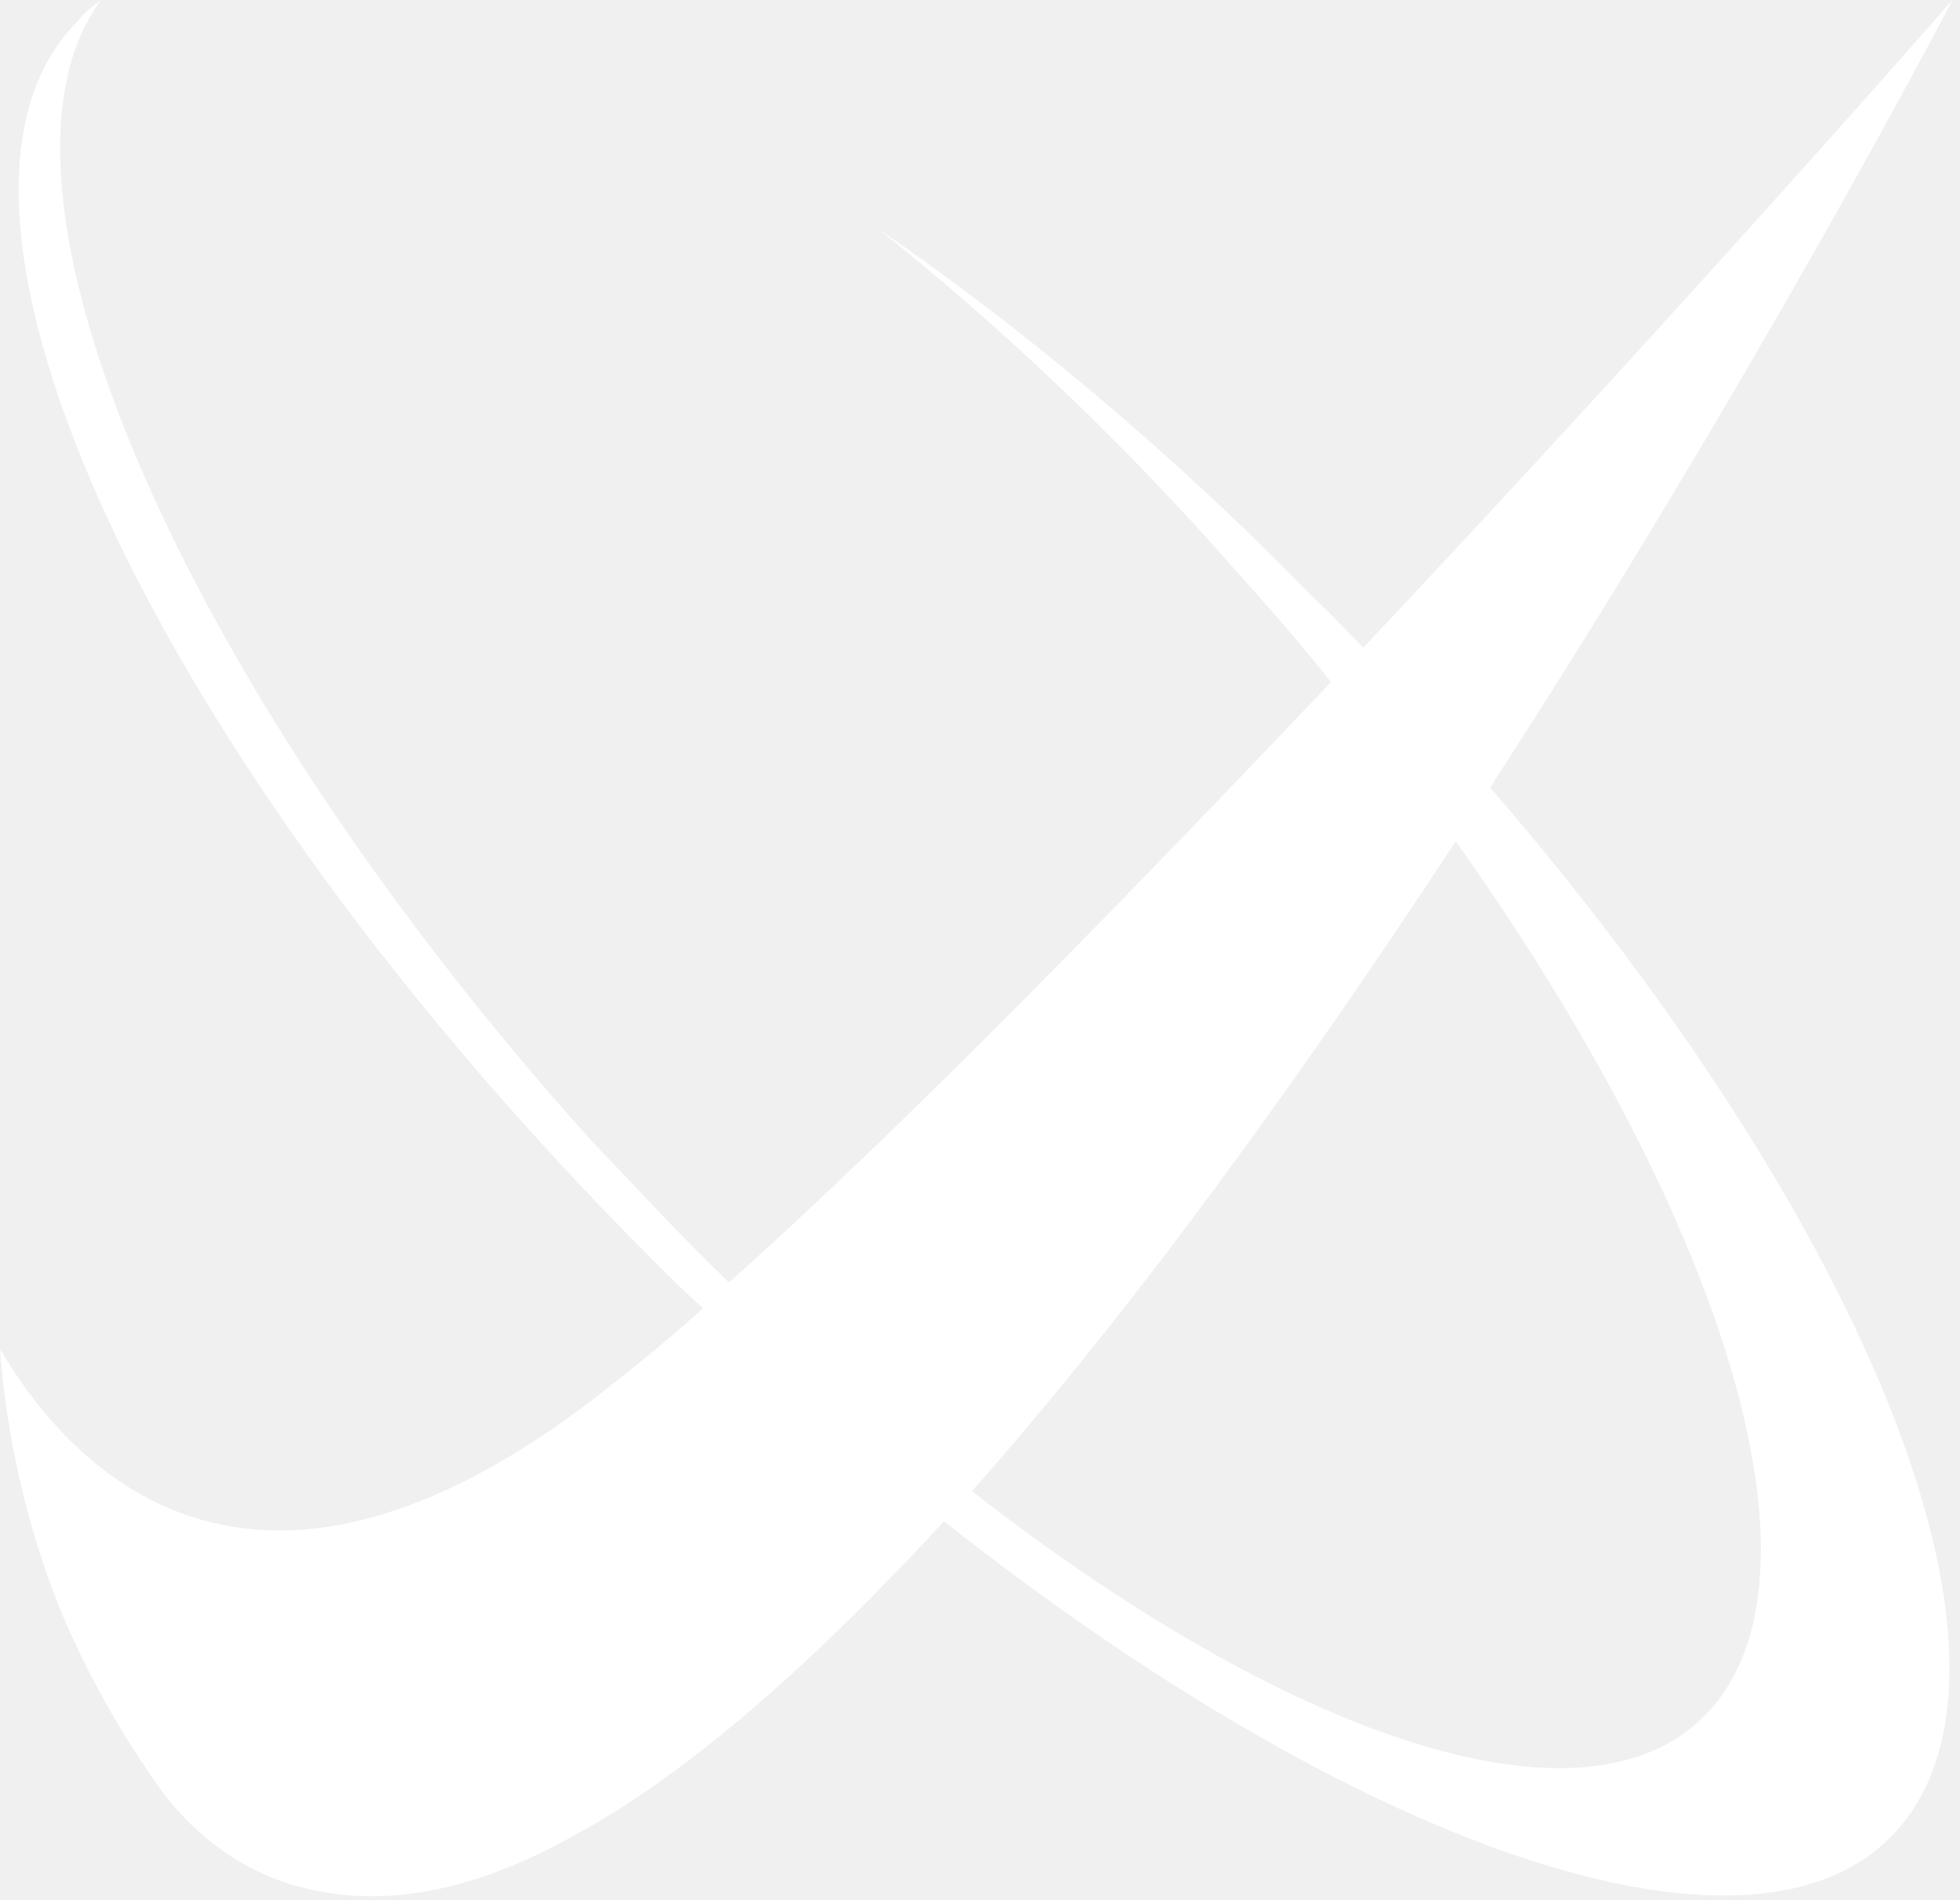
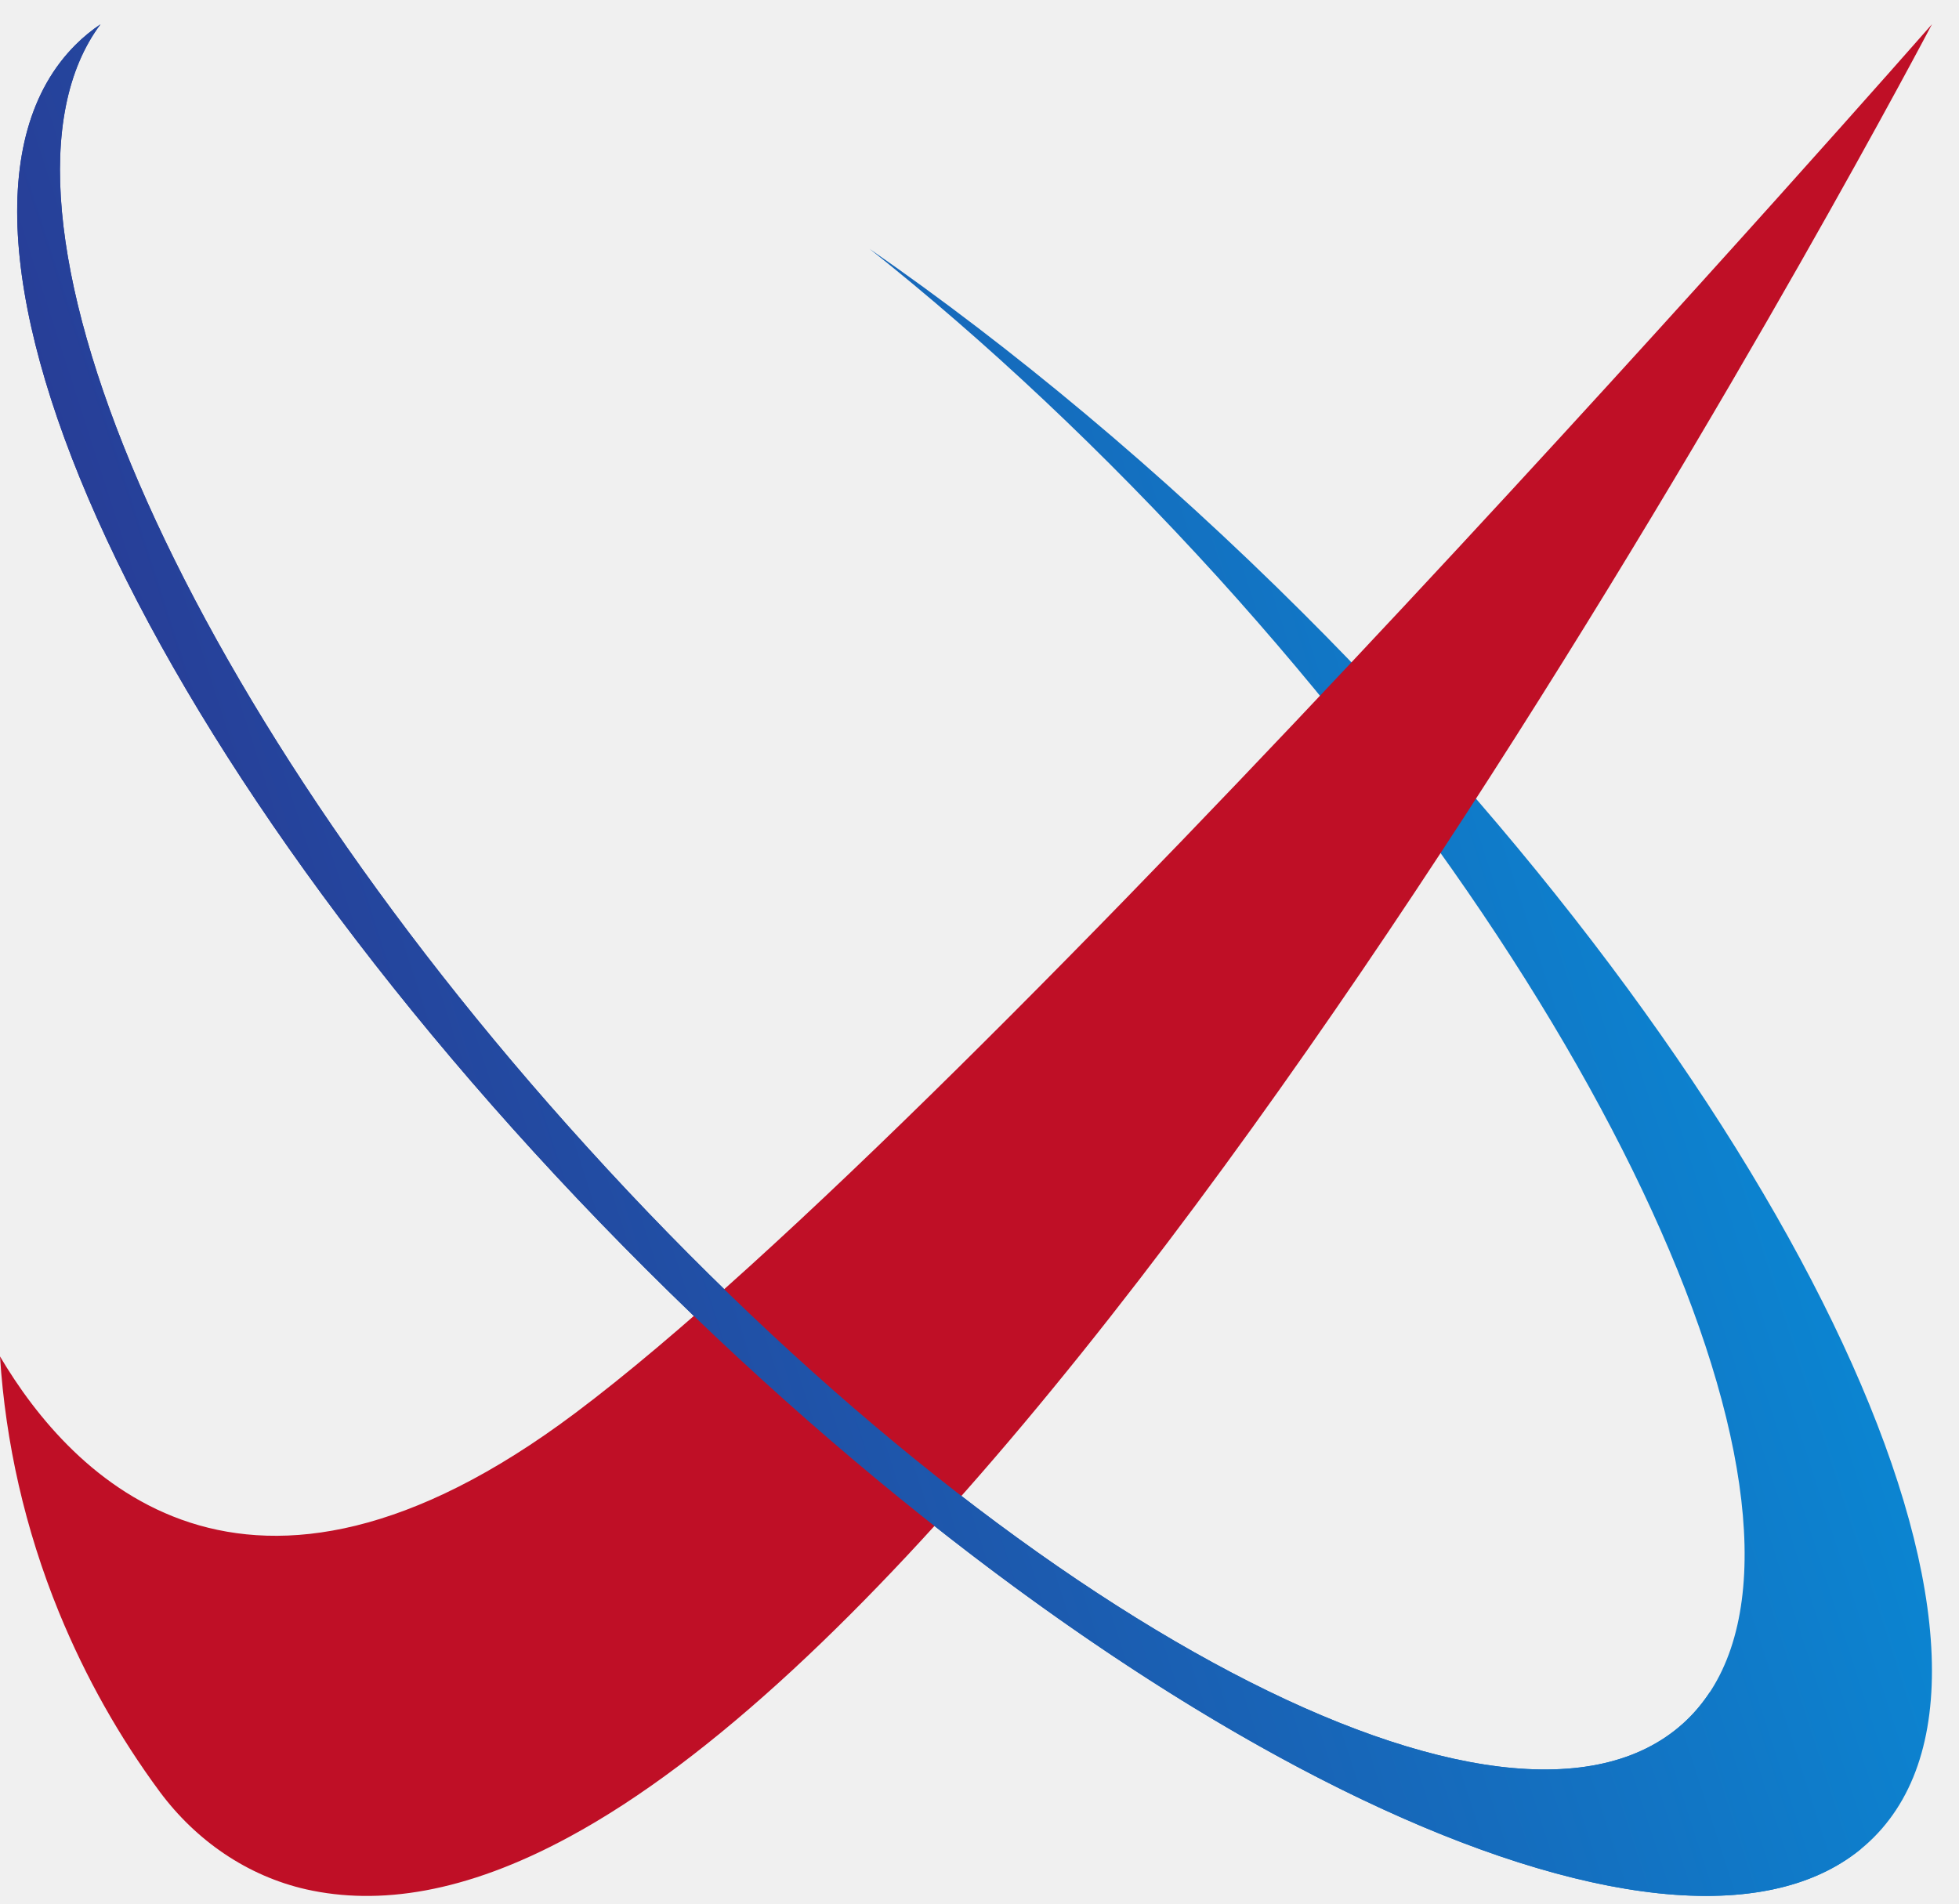
- <svg xmlns="http://www.w3.org/2000/svg" width="131" height="127" viewBox="0 0 131 127" fill="none">
-   <path d="M130.497 0C130.497 0 112.388 20.714 91.118 43.298C89.968 42.147 88.962 40.996 87.812 39.989C78.327 30.208 68.267 21.865 58.638 15.248C66.398 21.433 74.447 28.913 82.064 37.544C84.507 40.277 86.806 42.866 88.962 45.599C75.165 60.128 60.506 75.231 48.721 85.732C45.559 82.711 42.541 79.403 39.379 76.094C11.785 45.312 -2.3 12.227 6.755 0C6.18 0.432 5.605 0.863 5.174 1.438C-7.042 13.665 10.204 50.778 43.691 84.294C44.84 85.445 45.846 86.451 46.996 87.458C44.122 90.047 41.391 92.205 38.948 94.075C16.528 110.761 4.743 98.247 0 90.191C0.431 95.945 1.725 101.843 4.024 107.597C5.892 112.056 8.192 116.084 10.779 119.68C13.222 122.988 16.671 125.434 20.696 126.297C25.582 127.447 31.474 126.584 38.373 122.701C46.134 118.529 54.613 110.905 63.093 101.699C90.399 123.276 116.556 132.626 126.329 122.844C137.108 112.056 125.179 82.28 99.597 52.648C117.562 24.885 130.497 0 130.497 0ZM113.538 115.077C105.203 122.701 85.8 115.94 64.961 99.685C76.171 87.027 87.381 71.348 97.298 56.244C115.694 82.136 123.024 106.446 113.538 115.077Z" fill="white" />
+ <svg xmlns="http://www.w3.org/2000/svg" width="71" height="69" viewBox="0 0 71 69" fill="none">
+   <path d="M67.902 66.606C74.478 60.046 65.228 40.181 47.23 22.227C42.026 17.036 36.665 12.587 31.518 9.021C35.707 12.344 39.996 16.366 44.142 20.929C59.767 38.184 67.316 56.78 60.997 62.47C54.678 68.16 36.894 58.805 21.268 41.564C6.329 25.107 -1.22 7.396 3.641 0.879C3.326 1.093 3.026 1.335 2.74 1.62C-3.836 8.18 5.414 28.045 23.412 45.999C41.411 63.953 61.326 73.165 67.902 66.606Z" fill="url(#paint0_linear_464_369)" />
+   <path d="M20.848 51.218C8.876 60.199 2.568 53.513 0 49.165C0.2 52.273 0.899 55.409 2.14 58.446C3.111 60.812 4.338 62.979 5.793 64.947C7.106 66.714 8.961 67.997 11.101 68.482C13.713 69.067 16.852 68.625 20.619 66.586C41.424 55.366 70.02 0.879 70.02 0.879C70.02 0.879 35.474 40.255 20.848 51.218Z" fill="#BF0F26" />
+   <path d="M3.642 0.881C-1.218 7.398 6.33 25.11 21.269 41.566C36.895 58.807 54.68 68.161 60.998 62.471C61.367 62.139 61.687 61.761 61.962 61.343L67.456 67.008C60.464 72.762 41.023 63.567 23.413 46.001C5.415 28.047 -3.835 8.182 2.742 1.622C3.027 1.337 3.328 1.094 3.642 0.881Z" fill="url(#paint1_linear_464_369)" />
+   <defs>
+     <linearGradient id="paint0_linear_464_369" x1="70.02" y1="0.879" x2="-12.667" y2="27.605" gradientUnits="userSpaceOnUse">
+       <stop stop-color="#029CE4" />
+       <stop offset="1" stop-color="#312684" />
+     </linearGradient>
+     <linearGradient id="paint1_linear_464_369" x1="70.016" y1="0.881" x2="-12.665" y2="27.605" gradientUnits="userSpaceOnUse">
+       <stop stop-color="#029CE4" />
+       <stop offset="1" stop-color="#312684" />
+     </linearGradient>
+   </defs>
</svg>
